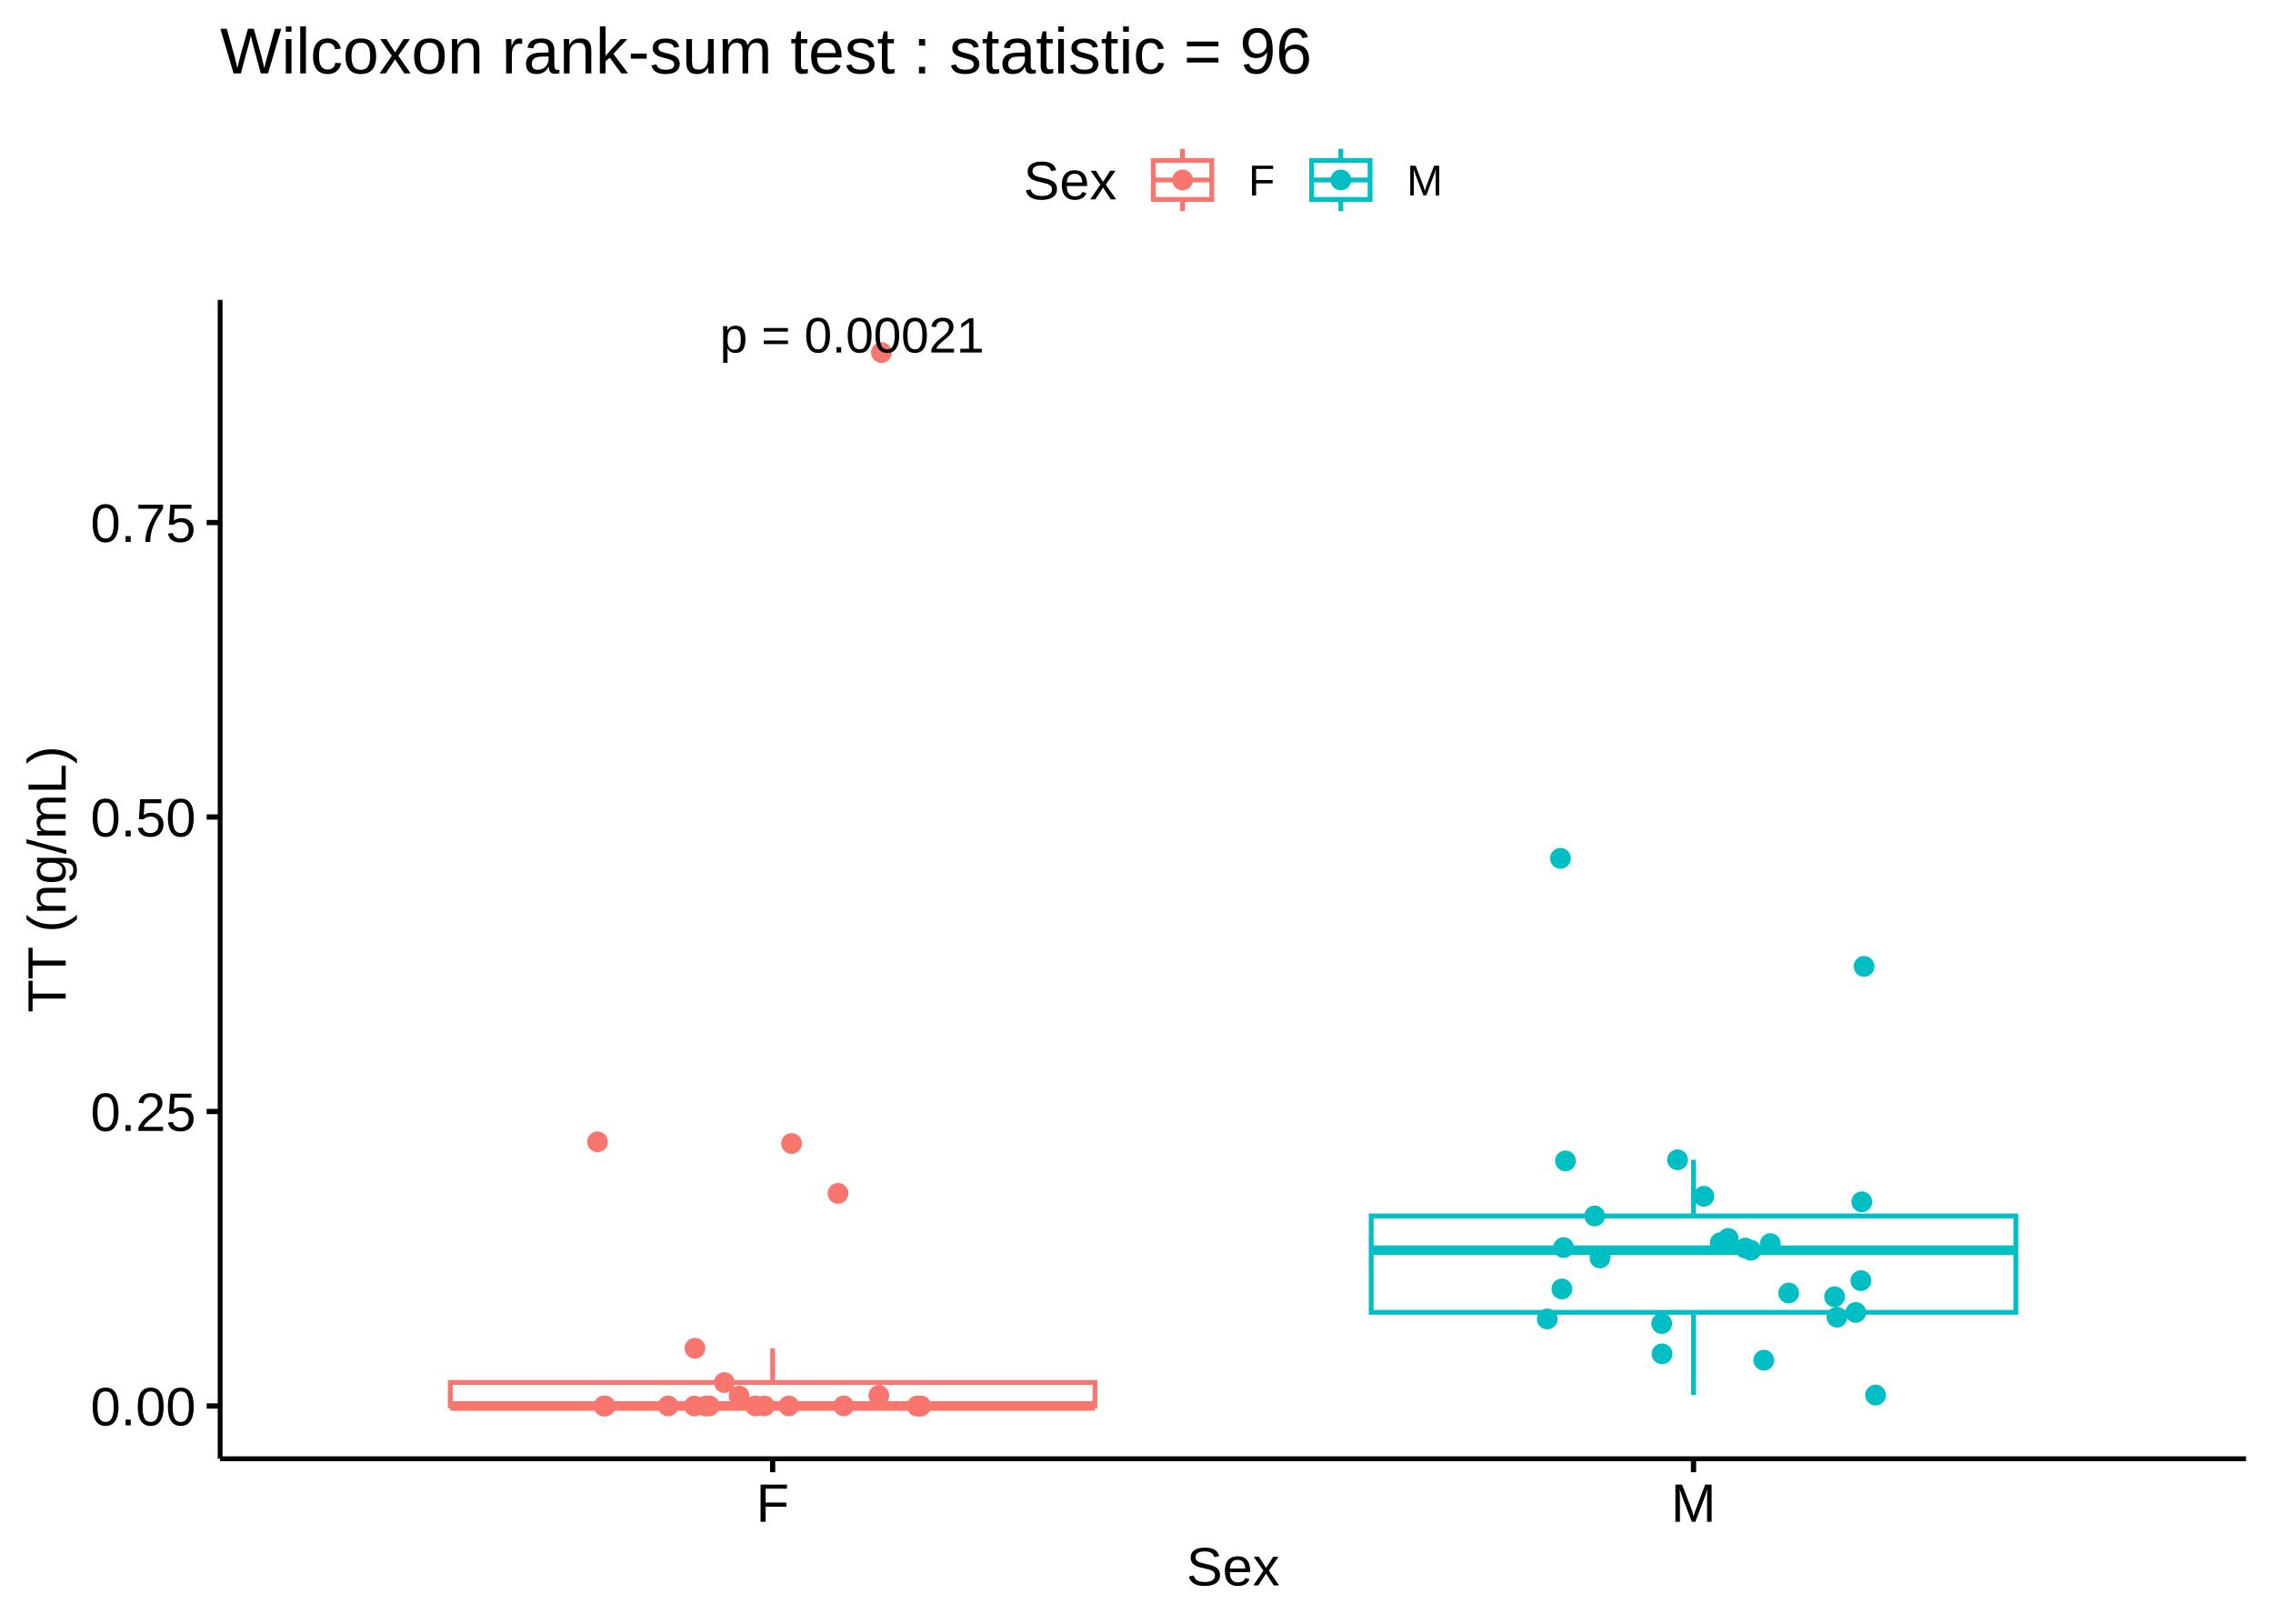
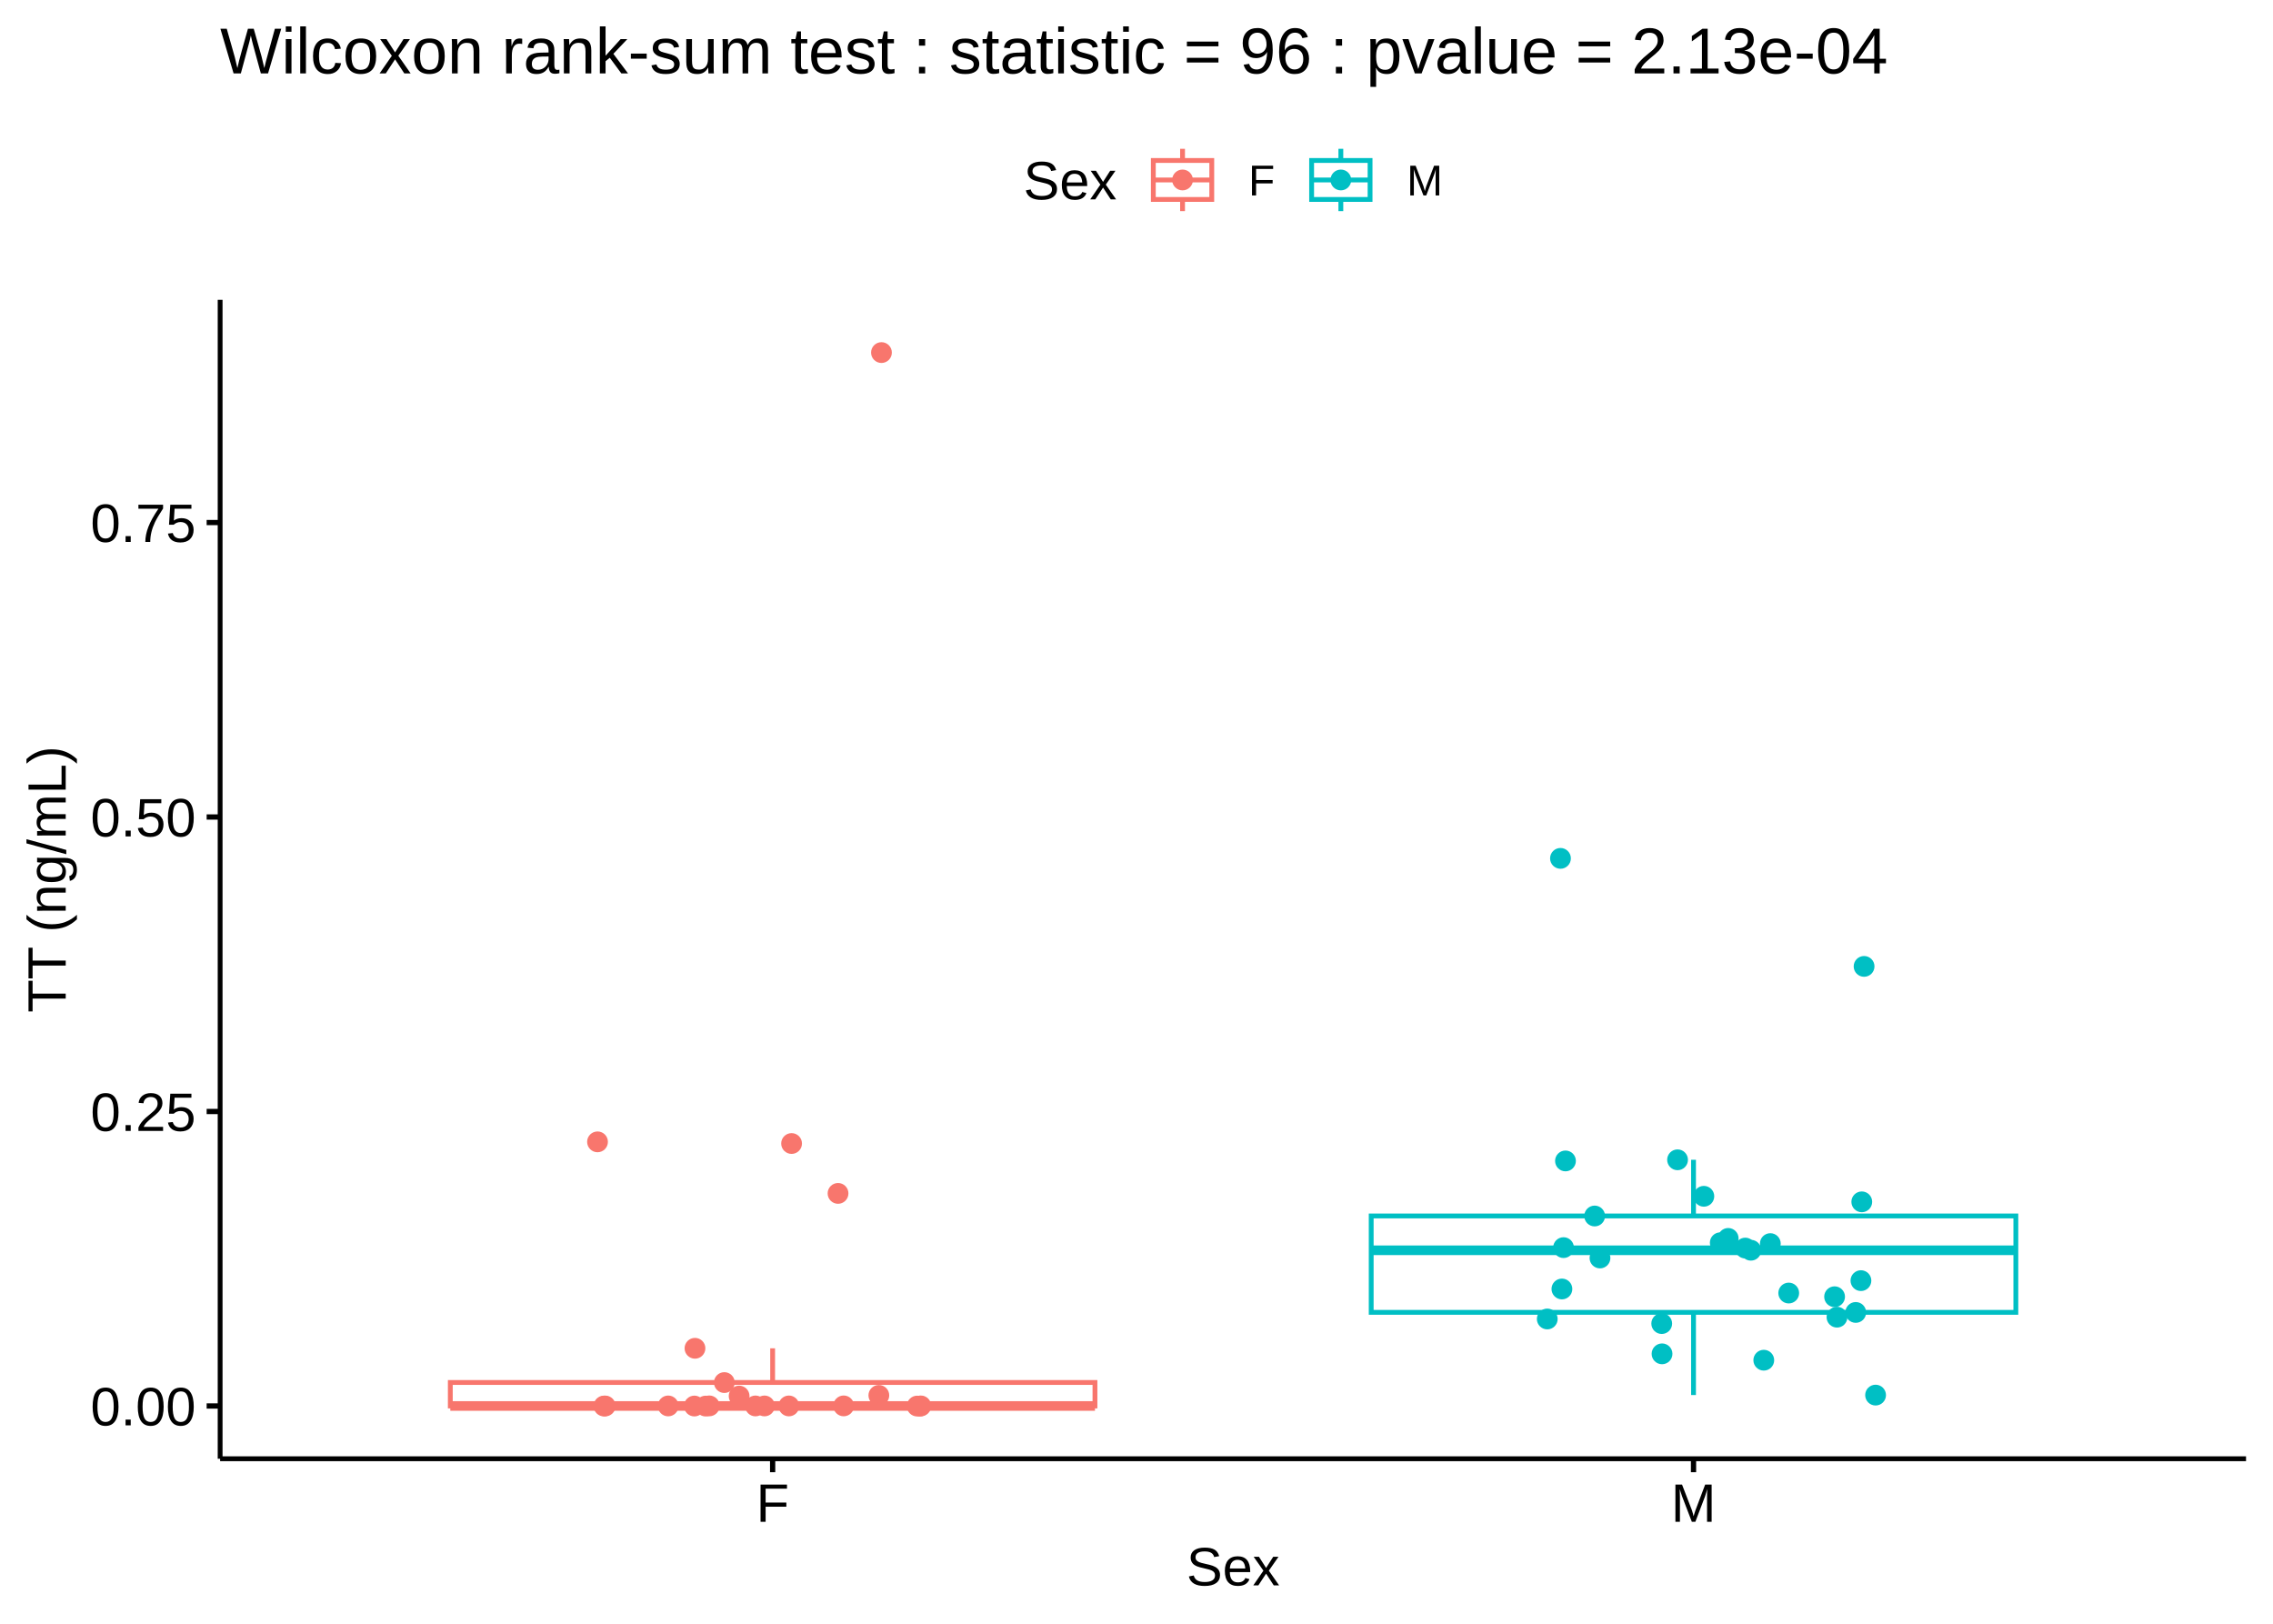
<svg xmlns="http://www.w3.org/2000/svg" width="504.00pt" height="360.00pt" viewBox="0 0 504.00 360.00">
  <g class="svglite">
    <defs>
      <style type="text/css">
    .svglite line, .svglite polyline, .svglite polygon, .svglite path, .svglite rect, .svglite circle {
      fill: none;
      stroke: #000000;
      stroke-linecap: round;
      stroke-linejoin: round;
      stroke-miterlimit: 10.00;
    }
    .svglite text {
      white-space: pre;
    }
    .svglite g.glyphgroup path {
      fill: inherit;
      stroke: none;
    }
  </style>
    </defs>
    <rect width="100%" height="100%" style="stroke: none; fill: #FFFFFF;" />
    <defs>
      <clipPath id="cpMC4wMHw1MDQuMDB8MC4wMHwzNjAuMDA=">
        <rect x="0.00" y="0.00" width="504.00" height="360.00" />
      </clipPath>
    </defs>
    <g clip-path="url(#cpMC4wMHw1MDQuMDB8MC4wMHwzNjAuMDA=)">
      <rect x="0.00" y="0.00" width="504.00" height="360.00" style="stroke-width: 1.16; stroke: #FFFFFF; fill: #FFFFFF;" />
    </g>
    <defs>
      <clipPath id="cpNDguODF8NDk4LjAyfDY2LjQ3fDMyMy40Mg==">
        <rect x="48.81" y="66.47" width="449.22" height="256.95" />
      </clipPath>
    </defs>
    <g clip-path="url(#cpNDguODF8NDk4LjAyfDY2LjQ3fDMyMy40Mg==)">
      <rect x="48.81" y="66.47" width="449.22" height="256.95" style="stroke-width: 1.16; stroke: none; fill: #FFFFFF;" />
      <line x1="171.32" y1="306.51" x2="171.32" y2="298.93" style="stroke-width: 1.07; stroke: #F8766D; stroke-linecap: butt;" />
      <line x1="171.32" y1="311.72" x2="171.32" y2="311.72" style="stroke-width: 1.07; stroke: #F8766D; stroke-linecap: butt;" />
      <polygon points="99.85,306.51 99.85,311.72 242.79,311.72 242.79,306.51 99.85,306.51 " style="stroke-width: 1.07; stroke: #F8766D; stroke-linecap: butt; stroke-linejoin: miter; fill: #FFFFFF;" />
      <line x1="99.85" y1="311.72" x2="242.79" y2="311.72" style="stroke-width: 2.13; stroke: #F8766D; stroke-linecap: butt; stroke-linejoin: miter;" />
      <line x1="375.51" y1="269.59" x2="375.51" y2="257.13" style="stroke-width: 1.07; stroke: #00BFC4; stroke-linecap: butt;" />
      <line x1="375.51" y1="290.96" x2="375.51" y2="309.30" style="stroke-width: 1.07; stroke: #00BFC4; stroke-linecap: butt;" />
      <polygon points="304.04,269.59 304.04,290.96 446.98,290.96 446.98,269.59 304.04,269.59 " style="stroke-width: 1.07; stroke: #00BFC4; stroke-linecap: butt; stroke-linejoin: miter; fill: #FFFFFF;" />
      <line x1="304.04" y1="277.20" x2="446.98" y2="277.20" style="stroke-width: 2.13; stroke: #00BFC4; stroke-linecap: butt; stroke-linejoin: miter;" />
      <circle cx="153.97" cy="311.73" r="1.95" style="stroke-width: 0.71; stroke: #F8766D; fill: #F8766D;" />
      <circle cx="194.87" cy="309.37" r="1.95" style="stroke-width: 0.71; stroke: #F8766D; fill: #F8766D;" />
      <circle cx="163.89" cy="309.52" r="1.95" style="stroke-width: 0.71; stroke: #F8766D; fill: #F8766D;" />
      <circle cx="406.79" cy="287.50" r="1.95" style="stroke-width: 0.71; stroke: #00BFC4; fill: #00BFC4;" />
      <circle cx="411.48" cy="290.98" r="1.95" style="stroke-width: 0.71; stroke: #00BFC4; fill: #00BFC4;" />
      <circle cx="134.20" cy="311.72" r="1.95" style="stroke-width: 0.71; stroke: #F8766D; fill: #F8766D;" />
      <circle cx="377.80" cy="265.23" r="1.95" style="stroke-width: 0.71; stroke: #00BFC4; fill: #00BFC4;" />
      <circle cx="203.37" cy="311.74" r="1.95" style="stroke-width: 0.71; stroke: #F8766D; fill: #F8766D;" />
      <circle cx="175.52" cy="253.53" r="1.95" style="stroke-width: 0.71; stroke: #F8766D; fill: #F8766D;" />
      <circle cx="371.97" cy="257.14" r="1.95" style="stroke-width: 0.71; stroke: #00BFC4; fill: #00BFC4;" />
      <circle cx="412.82" cy="266.46" r="1.95" style="stroke-width: 0.71; stroke: #00BFC4; fill: #00BFC4;" />
      <circle cx="167.51" cy="311.71" r="1.95" style="stroke-width: 0.71; stroke: #F8766D; fill: #F8766D;" />
      <circle cx="185.82" cy="264.59" r="1.95" style="stroke-width: 0.71; stroke: #F8766D; fill: #F8766D;" />
      <circle cx="381.44" cy="275.53" r="1.95" style="stroke-width: 0.71; stroke: #00BFC4; fill: #00BFC4;" />
      <circle cx="343.08" cy="292.43" r="1.95" style="stroke-width: 0.71; stroke: #00BFC4; fill: #00BFC4;" />
      <circle cx="203.98" cy="311.74" r="1.95" style="stroke-width: 0.71; stroke: #F8766D; fill: #F8766D;" />
      <circle cx="354.77" cy="278.91" r="1.95" style="stroke-width: 0.71; stroke: #00BFC4; fill: #00BFC4;" />
      <circle cx="133.92" cy="311.73" r="1.95" style="stroke-width: 0.71; stroke: #F8766D; fill: #F8766D;" />
      <circle cx="157.27" cy="311.70" r="1.95" style="stroke-width: 0.71; stroke: #F8766D; fill: #F8766D;" />
      <circle cx="412.63" cy="283.93" r="1.95" style="stroke-width: 0.71; stroke: #00BFC4; fill: #00BFC4;" />
      <circle cx="407.32" cy="292.03" r="1.95" style="stroke-width: 0.71; stroke: #00BFC4; fill: #00BFC4;" />
      <circle cx="187.07" cy="311.70" r="1.95" style="stroke-width: 0.71; stroke: #F8766D; fill: #F8766D;" />
      <circle cx="386.99" cy="276.71" r="1.95" style="stroke-width: 0.71; stroke: #00BFC4; fill: #00BFC4;" />
      <circle cx="415.88" cy="309.31" r="1.95" style="stroke-width: 0.71; stroke: #00BFC4; fill: #00BFC4;" />
      <circle cx="388.23" cy="277.19" r="1.95" style="stroke-width: 0.71; stroke: #00BFC4; fill: #00BFC4;" />
      <circle cx="392.54" cy="275.72" r="1.95" style="stroke-width: 0.71; stroke: #00BFC4; fill: #00BFC4;" />
      <circle cx="174.92" cy="311.71" r="1.95" style="stroke-width: 0.71; stroke: #F8766D; fill: #F8766D;" />
      <circle cx="383.20" cy="274.57" r="1.95" style="stroke-width: 0.71; stroke: #00BFC4; fill: #00BFC4;" />
      <circle cx="154.10" cy="298.93" r="1.95" style="stroke-width: 0.71; stroke: #F8766D; fill: #F8766D;" />
      <circle cx="346.69" cy="276.61" r="1.95" style="stroke-width: 0.71; stroke: #00BFC4; fill: #00BFC4;" />
      <circle cx="413.33" cy="214.26" r="1.95" style="stroke-width: 0.71; stroke: #00BFC4; fill: #00BFC4;" />
      <circle cx="204.18" cy="311.71" r="1.95" style="stroke-width: 0.71; stroke: #F8766D; fill: #F8766D;" />
      <circle cx="391.09" cy="301.57" r="1.95" style="stroke-width: 0.71; stroke: #00BFC4; fill: #00BFC4;" />
      <circle cx="195.45" cy="78.17" r="1.95" style="stroke-width: 0.71; stroke: #F8766D; fill: #F8766D;" />
      <circle cx="132.49" cy="253.16" r="1.95" style="stroke-width: 0.71; stroke: #F8766D; fill: #F8766D;" />
      <circle cx="169.51" cy="311.71" r="1.95" style="stroke-width: 0.71; stroke: #F8766D; fill: #F8766D;" />
      <circle cx="396.62" cy="286.68" r="1.95" style="stroke-width: 0.71; stroke: #00BFC4; fill: #00BFC4;" />
      <circle cx="148.16" cy="311.71" r="1.95" style="stroke-width: 0.71; stroke: #F8766D; fill: #F8766D;" />
      <circle cx="156.47" cy="311.74" r="1.95" style="stroke-width: 0.71; stroke: #F8766D; fill: #F8766D;" />
      <circle cx="353.59" cy="269.60" r="1.95" style="stroke-width: 0.71; stroke: #00BFC4; fill: #00BFC4;" />
      <circle cx="346.33" cy="285.78" r="1.95" style="stroke-width: 0.71; stroke: #00BFC4; fill: #00BFC4;" />
      <circle cx="368.53" cy="300.16" r="1.95" style="stroke-width: 0.71; stroke: #00BFC4; fill: #00BFC4;" />
      <circle cx="368.46" cy="293.45" r="1.95" style="stroke-width: 0.71; stroke: #00BFC4; fill: #00BFC4;" />
      <circle cx="160.61" cy="306.53" r="1.95" style="stroke-width: 0.71; stroke: #F8766D; fill: #F8766D;" />
      <circle cx="347.12" cy="257.39" r="1.95" style="stroke-width: 0.71; stroke: #00BFC4; fill: #00BFC4;" />
      <circle cx="346.01" cy="190.31" r="1.95" style="stroke-width: 0.71; stroke: #00BFC4; fill: #00BFC4;" />
-       <text x="159.60" y="78.15" style="font-size: 11.04px; font-family: &quot;Arial&quot;;" textLength="58.61px" lengthAdjust="spacingAndGlyphs">p = 0.00021</text>
    </g>
    <g clip-path="url(#cpMC4wMHw1MDQuMDB8MC4wMHwzNjAuMDA=)">
      <polyline points="48.81,323.42 48.81,66.47 " style="stroke-width: 1.07; stroke-linecap: butt;" />
      <text x="43.43" y="316.02" text-anchor="end" style="font-size: 12.00px; font-family: &quot;Arial&quot;;" textLength="23.34px" lengthAdjust="spacingAndGlyphs">0.00</text>
      <text x="43.43" y="250.73" text-anchor="end" style="font-size: 12.00px; font-family: &quot;Arial&quot;;" textLength="23.34px" lengthAdjust="spacingAndGlyphs">0.25</text>
      <text x="43.43" y="185.44" text-anchor="end" style="font-size: 12.00px; font-family: &quot;Arial&quot;;" textLength="23.34px" lengthAdjust="spacingAndGlyphs">0.50</text>
      <text x="43.43" y="120.15" text-anchor="end" style="font-size: 12.00px; font-family: &quot;Arial&quot;;" textLength="23.34px" lengthAdjust="spacingAndGlyphs">0.75</text>
      <polyline points="45.82,311.72 48.81,311.72 " style="stroke-width: 1.16; stroke-linecap: butt;" />
      <polyline points="45.82,246.43 48.81,246.43 " style="stroke-width: 1.16; stroke-linecap: butt;" />
      <polyline points="45.82,181.14 48.81,181.14 " style="stroke-width: 1.16; stroke-linecap: butt;" />
      <polyline points="45.82,115.85 48.81,115.85 " style="stroke-width: 1.16; stroke-linecap: butt;" />
      <polyline points="48.81,323.42 498.02,323.42 " style="stroke-width: 1.07; stroke-linecap: butt;" />
      <polyline points="171.32,326.41 171.32,323.42 " style="stroke-width: 1.16; stroke-linecap: butt;" />
      <polyline points="375.51,326.41 375.51,323.42 " style="stroke-width: 1.16; stroke-linecap: butt;" />
      <text x="171.32" y="337.40" text-anchor="middle" style="font-size: 12.00px; font-family: &quot;Arial&quot;;" textLength="7.33px" lengthAdjust="spacingAndGlyphs">F</text>
      <text x="375.51" y="337.40" text-anchor="middle" style="font-size: 12.00px; font-family: &quot;Arial&quot;;" textLength="10.00px" lengthAdjust="spacingAndGlyphs">M</text>
      <text x="273.41" y="351.50" text-anchor="middle" style="font-size: 12.00px; font-family: &quot;Arial&quot;;" textLength="20.67px" lengthAdjust="spacingAndGlyphs">Sex</text>
      <text transform="translate(14.57,194.95) rotate(-90)" text-anchor="middle" style="font-size: 12.00px; font-family: &quot;Arial&quot;;" textLength="59.11px" lengthAdjust="spacingAndGlyphs">TT (ng/mL)</text>
      <rect x="220.94" y="25.28" width="104.94" height="29.24" style="stroke-width: 1.16; stroke: none; fill: #FFFFFF;" />
      <text x="226.92" y="44.20" style="font-size: 12.00px; font-family: &quot;Arial&quot;;" textLength="20.67px" lengthAdjust="spacingAndGlyphs">Sex</text>
      <polyline points="262.21,46.81 262.21,44.22 " style="stroke-width: 1.07; stroke: #F8766D; stroke-linecap: butt; stroke-linejoin: miter;" />
      <polyline points="262.21,35.58 262.21,32.99 " style="stroke-width: 1.07; stroke: #F8766D; stroke-linecap: butt; stroke-linejoin: miter;" />
      <rect x="255.73" y="35.58" width="12.96" height="8.64" style="stroke-width: 1.07; stroke: #F8766D; stroke-linecap: butt; stroke-linejoin: miter; fill: #FFFFFF;" />
      <polyline points="255.73,39.90 268.69,39.90 " style="stroke-width: 1.07; stroke: #F8766D; stroke-linecap: butt; stroke-linejoin: miter;" />
      <circle cx="262.21" cy="39.90" r="1.95" style="stroke-width: 0.71; stroke: #F8766D; fill: #F8766D;" />
      <polyline points="297.31,46.81 297.31,44.22 " style="stroke-width: 1.07; stroke: #00BFC4; stroke-linecap: butt; stroke-linejoin: miter;" />
      <polyline points="297.31,35.58 297.31,32.99 " style="stroke-width: 1.07; stroke: #00BFC4; stroke-linecap: butt; stroke-linejoin: miter;" />
      <rect x="290.83" y="35.58" width="12.96" height="8.64" style="stroke-width: 1.07; stroke: #00BFC4; stroke-linecap: butt; stroke-linejoin: miter; fill: #FFFFFF;" />
      <polyline points="290.83,39.90 303.79,39.90 " style="stroke-width: 1.07; stroke: #00BFC4; stroke-linecap: butt; stroke-linejoin: miter;" />
      <circle cx="297.31" cy="39.90" r="1.95" style="stroke-width: 0.71; stroke: #00BFC4; fill: #00BFC4;" />
      <text x="276.83" y="43.33" style="font-size: 9.60px; font-family: &quot;Arial&quot;;" textLength="5.86px" lengthAdjust="spacingAndGlyphs">F</text>
      <text x="311.92" y="43.33" style="font-size: 9.60px; font-family: &quot;Arial&quot;;" textLength="7.98px" lengthAdjust="spacingAndGlyphs">M</text>
-       <text x="48.81" y="16.28" style="font-size: 14.40px; font-family: &quot;Arial&quot;;" textLength="242.00px" lengthAdjust="spacingAndGlyphs">Wilcoxon rank-sum test : statistic = 96</text>
+       <text x="48.81" y="16.28" style="font-size: 14.40px; font-family: &quot;Arial&quot;;" textLength="369.61px" lengthAdjust="spacingAndGlyphs">Wilcoxon rank-sum test : statistic = 96 : pvalue = 2.13e-04</text>
    </g>
  </g>
</svg>
